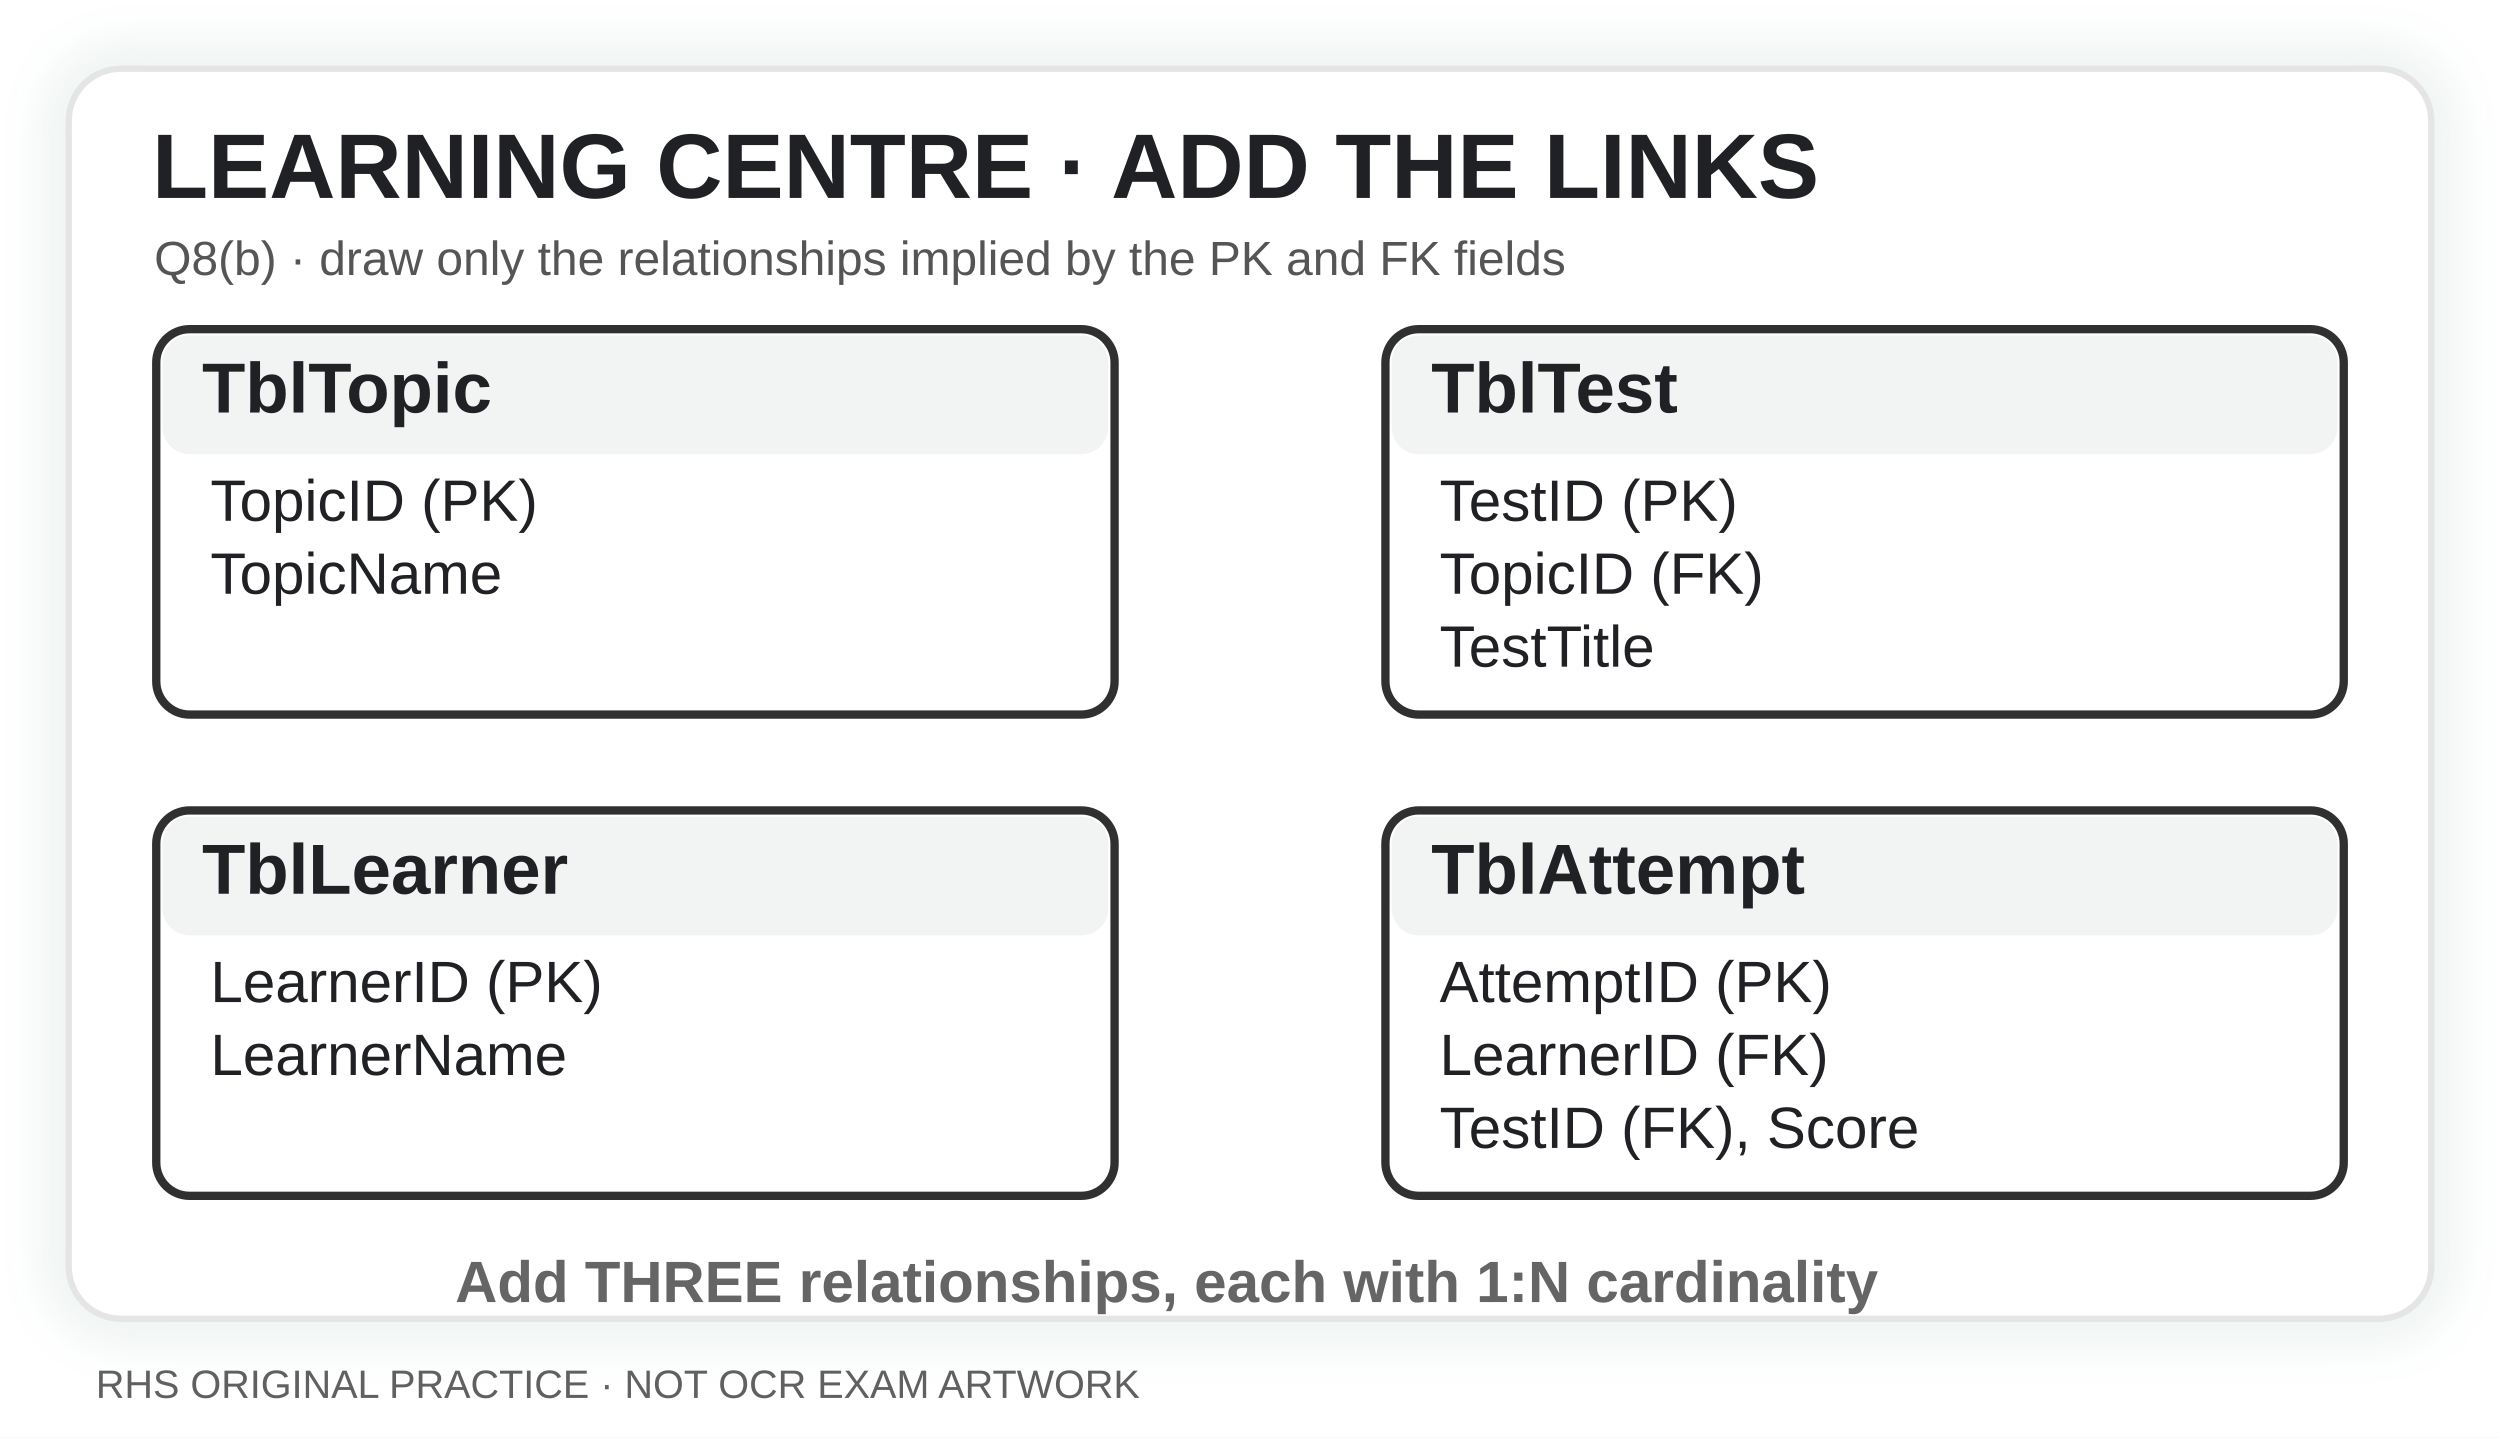
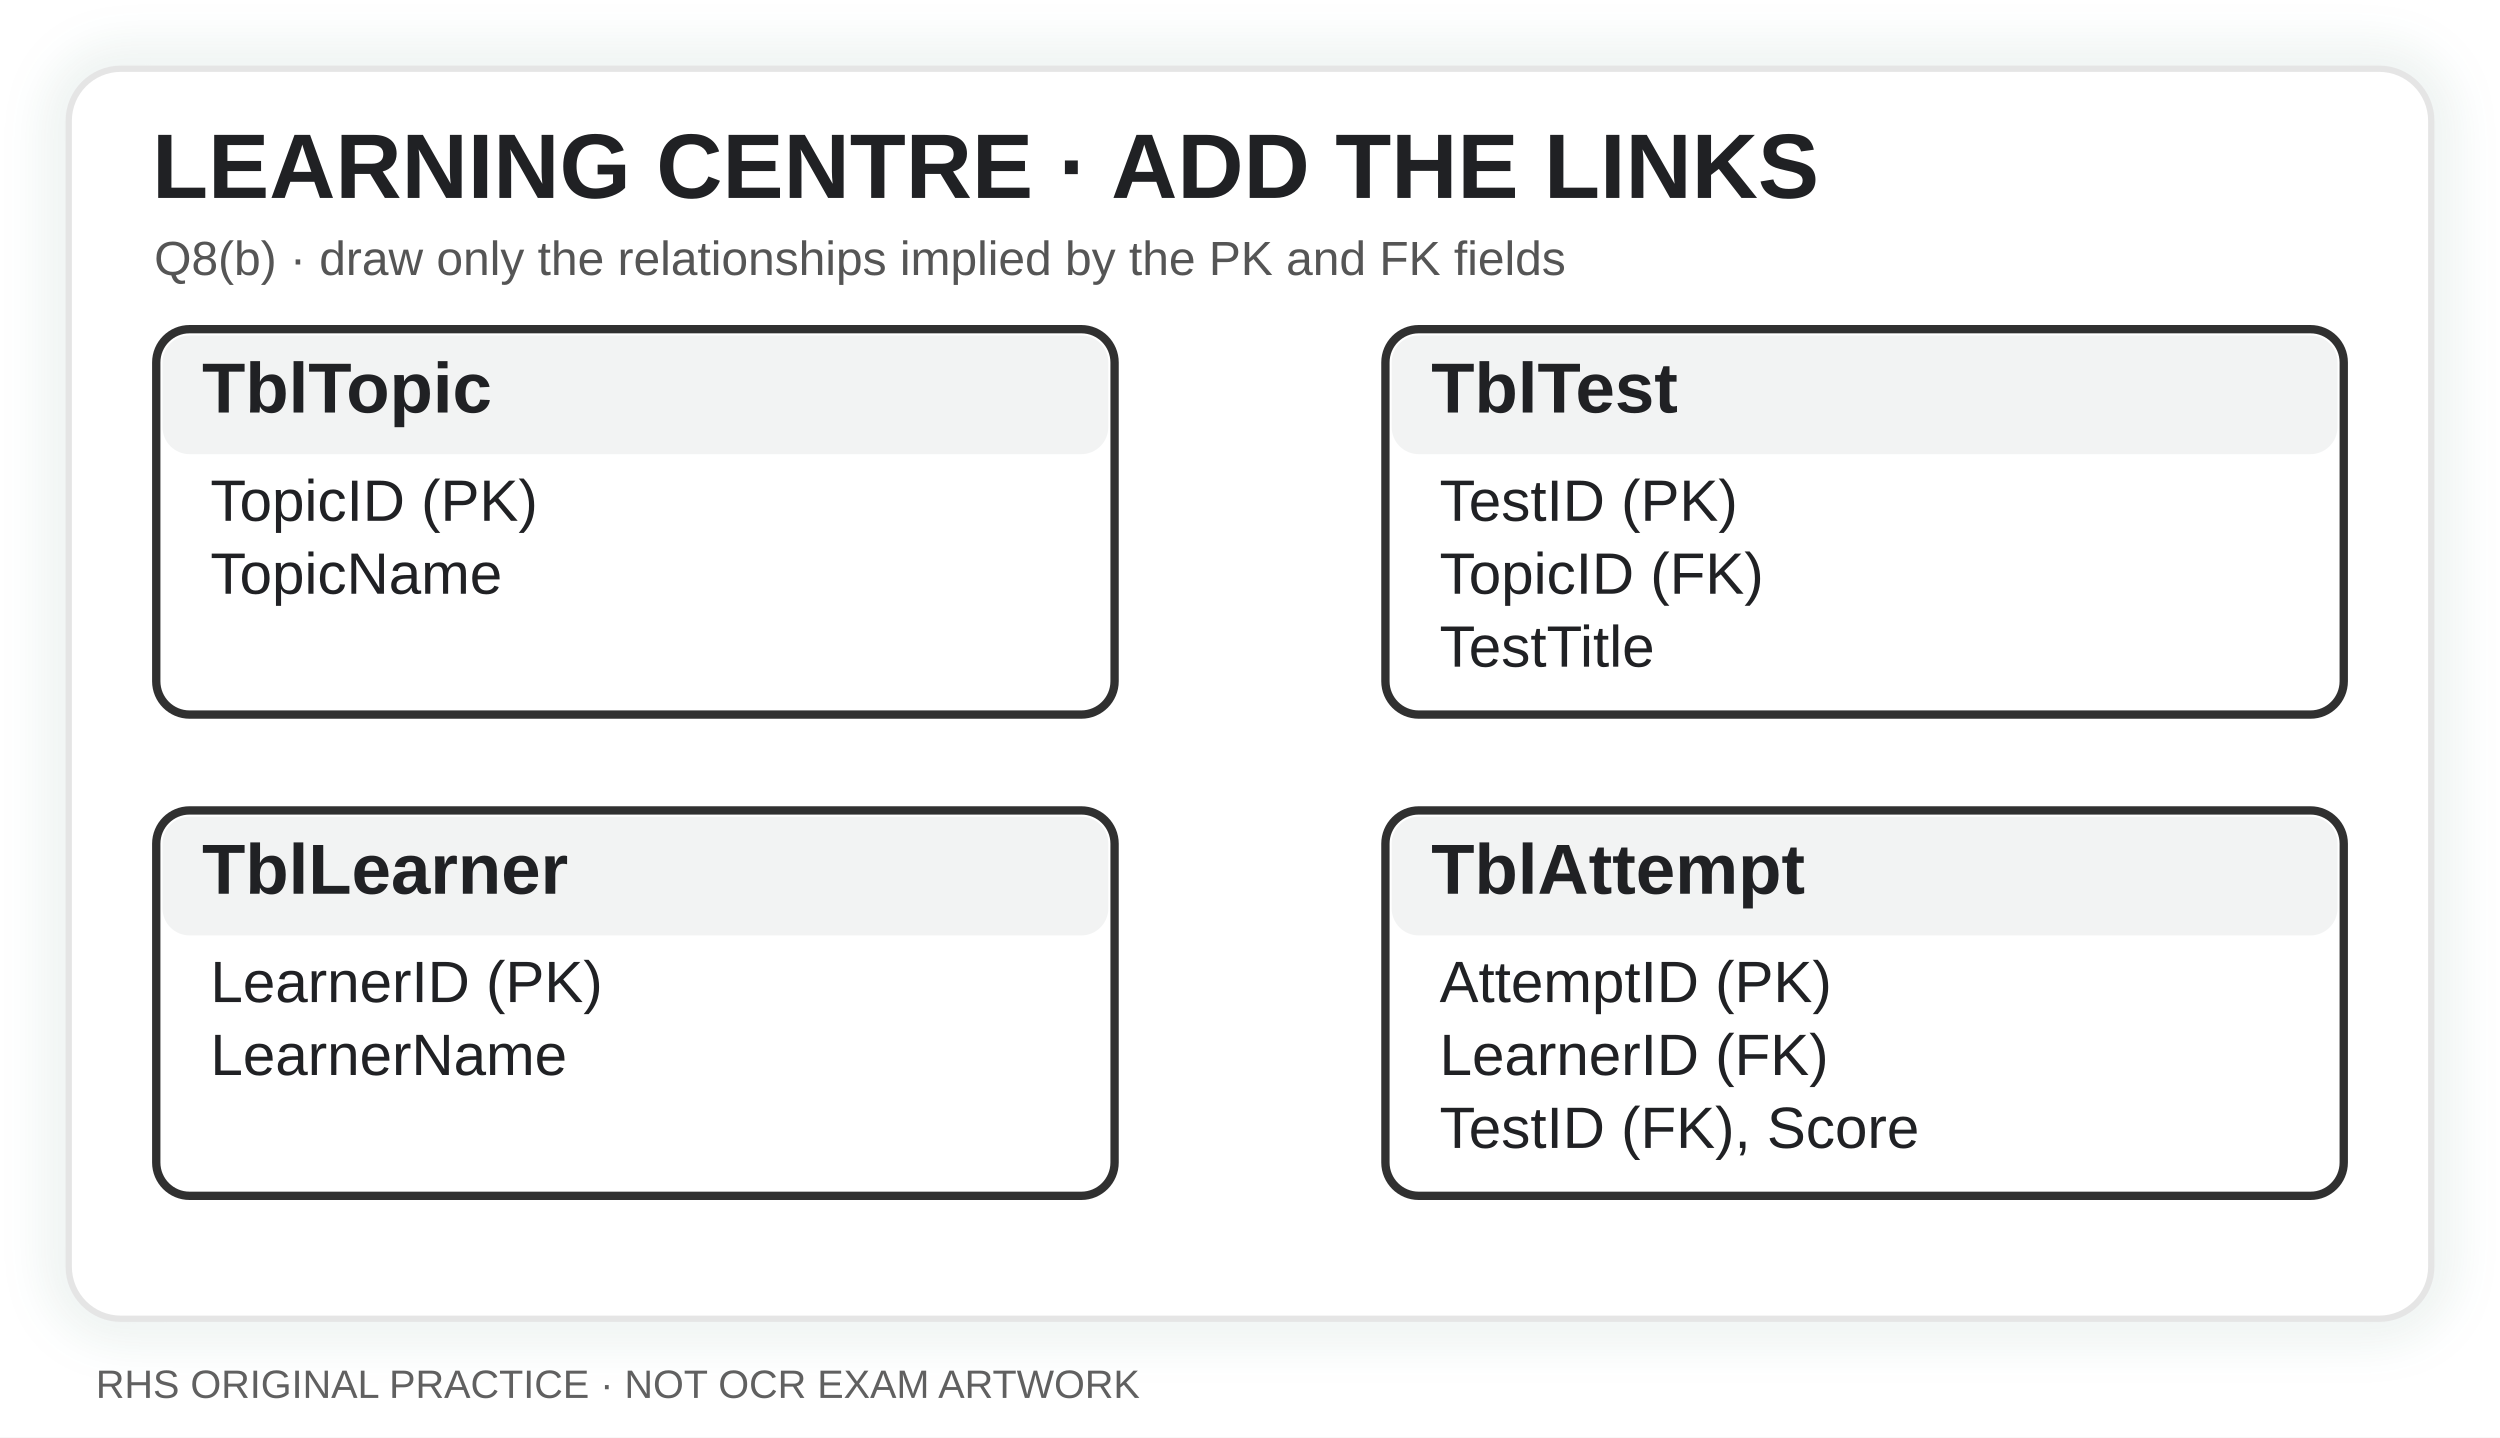
<svg xmlns="http://www.w3.org/2000/svg" viewBox="0 0 1200 690" role="img" aria-labelledby="svgtitle svgdesc">
  <defs>
    <filter id="softglow" x="-20%" y="-30%" width="140%" height="160%">
      <feGaussianBlur stdDeviation="12" />
    </filter>
  </defs>
  <rect width="1200" height="690" fill="#fff" />
  <rect x="33" y="33" width="1134" height="600" rx="25" stroke="#195b42" stroke-width="14" opacity=".13" fill="none" filter="url(#softglow)" />
  <rect x="33" y="33" width="1134" height="600" rx="25" stroke="#e5e5e5" stroke-width="3" fill="#fff" />
  <text x="73" y="95" text-anchor="start" font-size="44" font-weight="700" fill="#202124" font-family="Arial,Helvetica,sans-serif">LEARNING CENTRE  ·  ADD THE LINKS</text>
  <text x="74" y="132" text-anchor="start" font-size="23" font-weight="500" fill="#555" font-family="Arial,Helvetica,sans-serif">Q8(b) · draw only the relationships implied by the PK and FK fields</text>
  <rect x="75" y="158" width="460" height="185" rx="16" fill="white" stroke="#303030" stroke-width="4" />
  <rect x="78" y="161" width="454" height="57" rx="13" fill="#f2f3f3" stroke="none" />
  <text x="97" y="198" text-anchor="start" font-size="34" font-weight="700" fill="#202124" font-family="Arial,Helvetica,sans-serif">TblTopic</text>
  <text x="101" y="250" text-anchor="start" font-size="28" font-weight="500" fill="#202124" font-family="Arial,Helvetica,sans-serif">TopicID (PK)</text>
  <text x="101" y="285" text-anchor="start" font-size="28" font-weight="500" fill="#202124" font-family="Arial,Helvetica,sans-serif">TopicName</text>
  <rect x="665" y="158" width="460" height="185" rx="16" fill="white" stroke="#303030" stroke-width="4" />
  <rect x="668" y="161" width="454" height="57" rx="13" fill="#f2f3f3" stroke="none" />
  <text x="687" y="198" text-anchor="start" font-size="34" font-weight="700" fill="#202124" font-family="Arial,Helvetica,sans-serif">TblTest</text>
  <text x="691" y="250" text-anchor="start" font-size="28" font-weight="500" fill="#202124" font-family="Arial,Helvetica,sans-serif">TestID (PK)</text>
  <text x="691" y="285" text-anchor="start" font-size="28" font-weight="500" fill="#202124" font-family="Arial,Helvetica,sans-serif">TopicID (FK)</text>
  <text x="691" y="320" text-anchor="start" font-size="28" font-weight="500" fill="#202124" font-family="Arial,Helvetica,sans-serif">TestTitle</text>
  <rect x="75" y="389" width="460" height="185" rx="16" fill="white" stroke="#303030" stroke-width="4" />
  <rect x="78" y="392" width="454" height="57" rx="13" fill="#f2f3f3" stroke="none" />
  <text x="97" y="429" text-anchor="start" font-size="34" font-weight="700" fill="#202124" font-family="Arial,Helvetica,sans-serif">TblLearner</text>
  <text x="101" y="481" text-anchor="start" font-size="28" font-weight="500" fill="#202124" font-family="Arial,Helvetica,sans-serif">LearnerID (PK)</text>
  <text x="101" y="516" text-anchor="start" font-size="28" font-weight="500" fill="#202124" font-family="Arial,Helvetica,sans-serif">LearnerName</text>
  <rect x="665" y="389" width="460" height="185" rx="16" fill="white" stroke="#303030" stroke-width="4" />
  <rect x="668" y="392" width="454" height="57" rx="13" fill="#f2f3f3" stroke="none" />
  <text x="687" y="429" text-anchor="start" font-size="34" font-weight="700" fill="#202124" font-family="Arial,Helvetica,sans-serif">TblAttempt</text>
  <text x="691" y="481" text-anchor="start" font-size="28" font-weight="500" fill="#202124" font-family="Arial,Helvetica,sans-serif">AttemptID (PK)</text>
  <text x="691" y="516" text-anchor="start" font-size="28" font-weight="500" fill="#202124" font-family="Arial,Helvetica,sans-serif">LearnerID (FK)</text>
  <text x="691" y="551" text-anchor="start" font-size="28" font-weight="500" fill="#202124" font-family="Arial,Helvetica,sans-serif">TestID (FK), Score</text>
-   <text x="560" y="625" text-anchor="middle" font-size="28" font-weight="600" fill="#656565" font-family="Arial,Helvetica,sans-serif">Add THREE relationships, each with 1:N cardinality</text>
  <text x="46" y="671" text-anchor="start" font-size="19" font-weight="500" fill="#606060" font-family="Arial,Helvetica,sans-serif">RHS ORIGINAL PRACTICE  ·  NOT OCR EXAM ARTWORK</text>
</svg>
